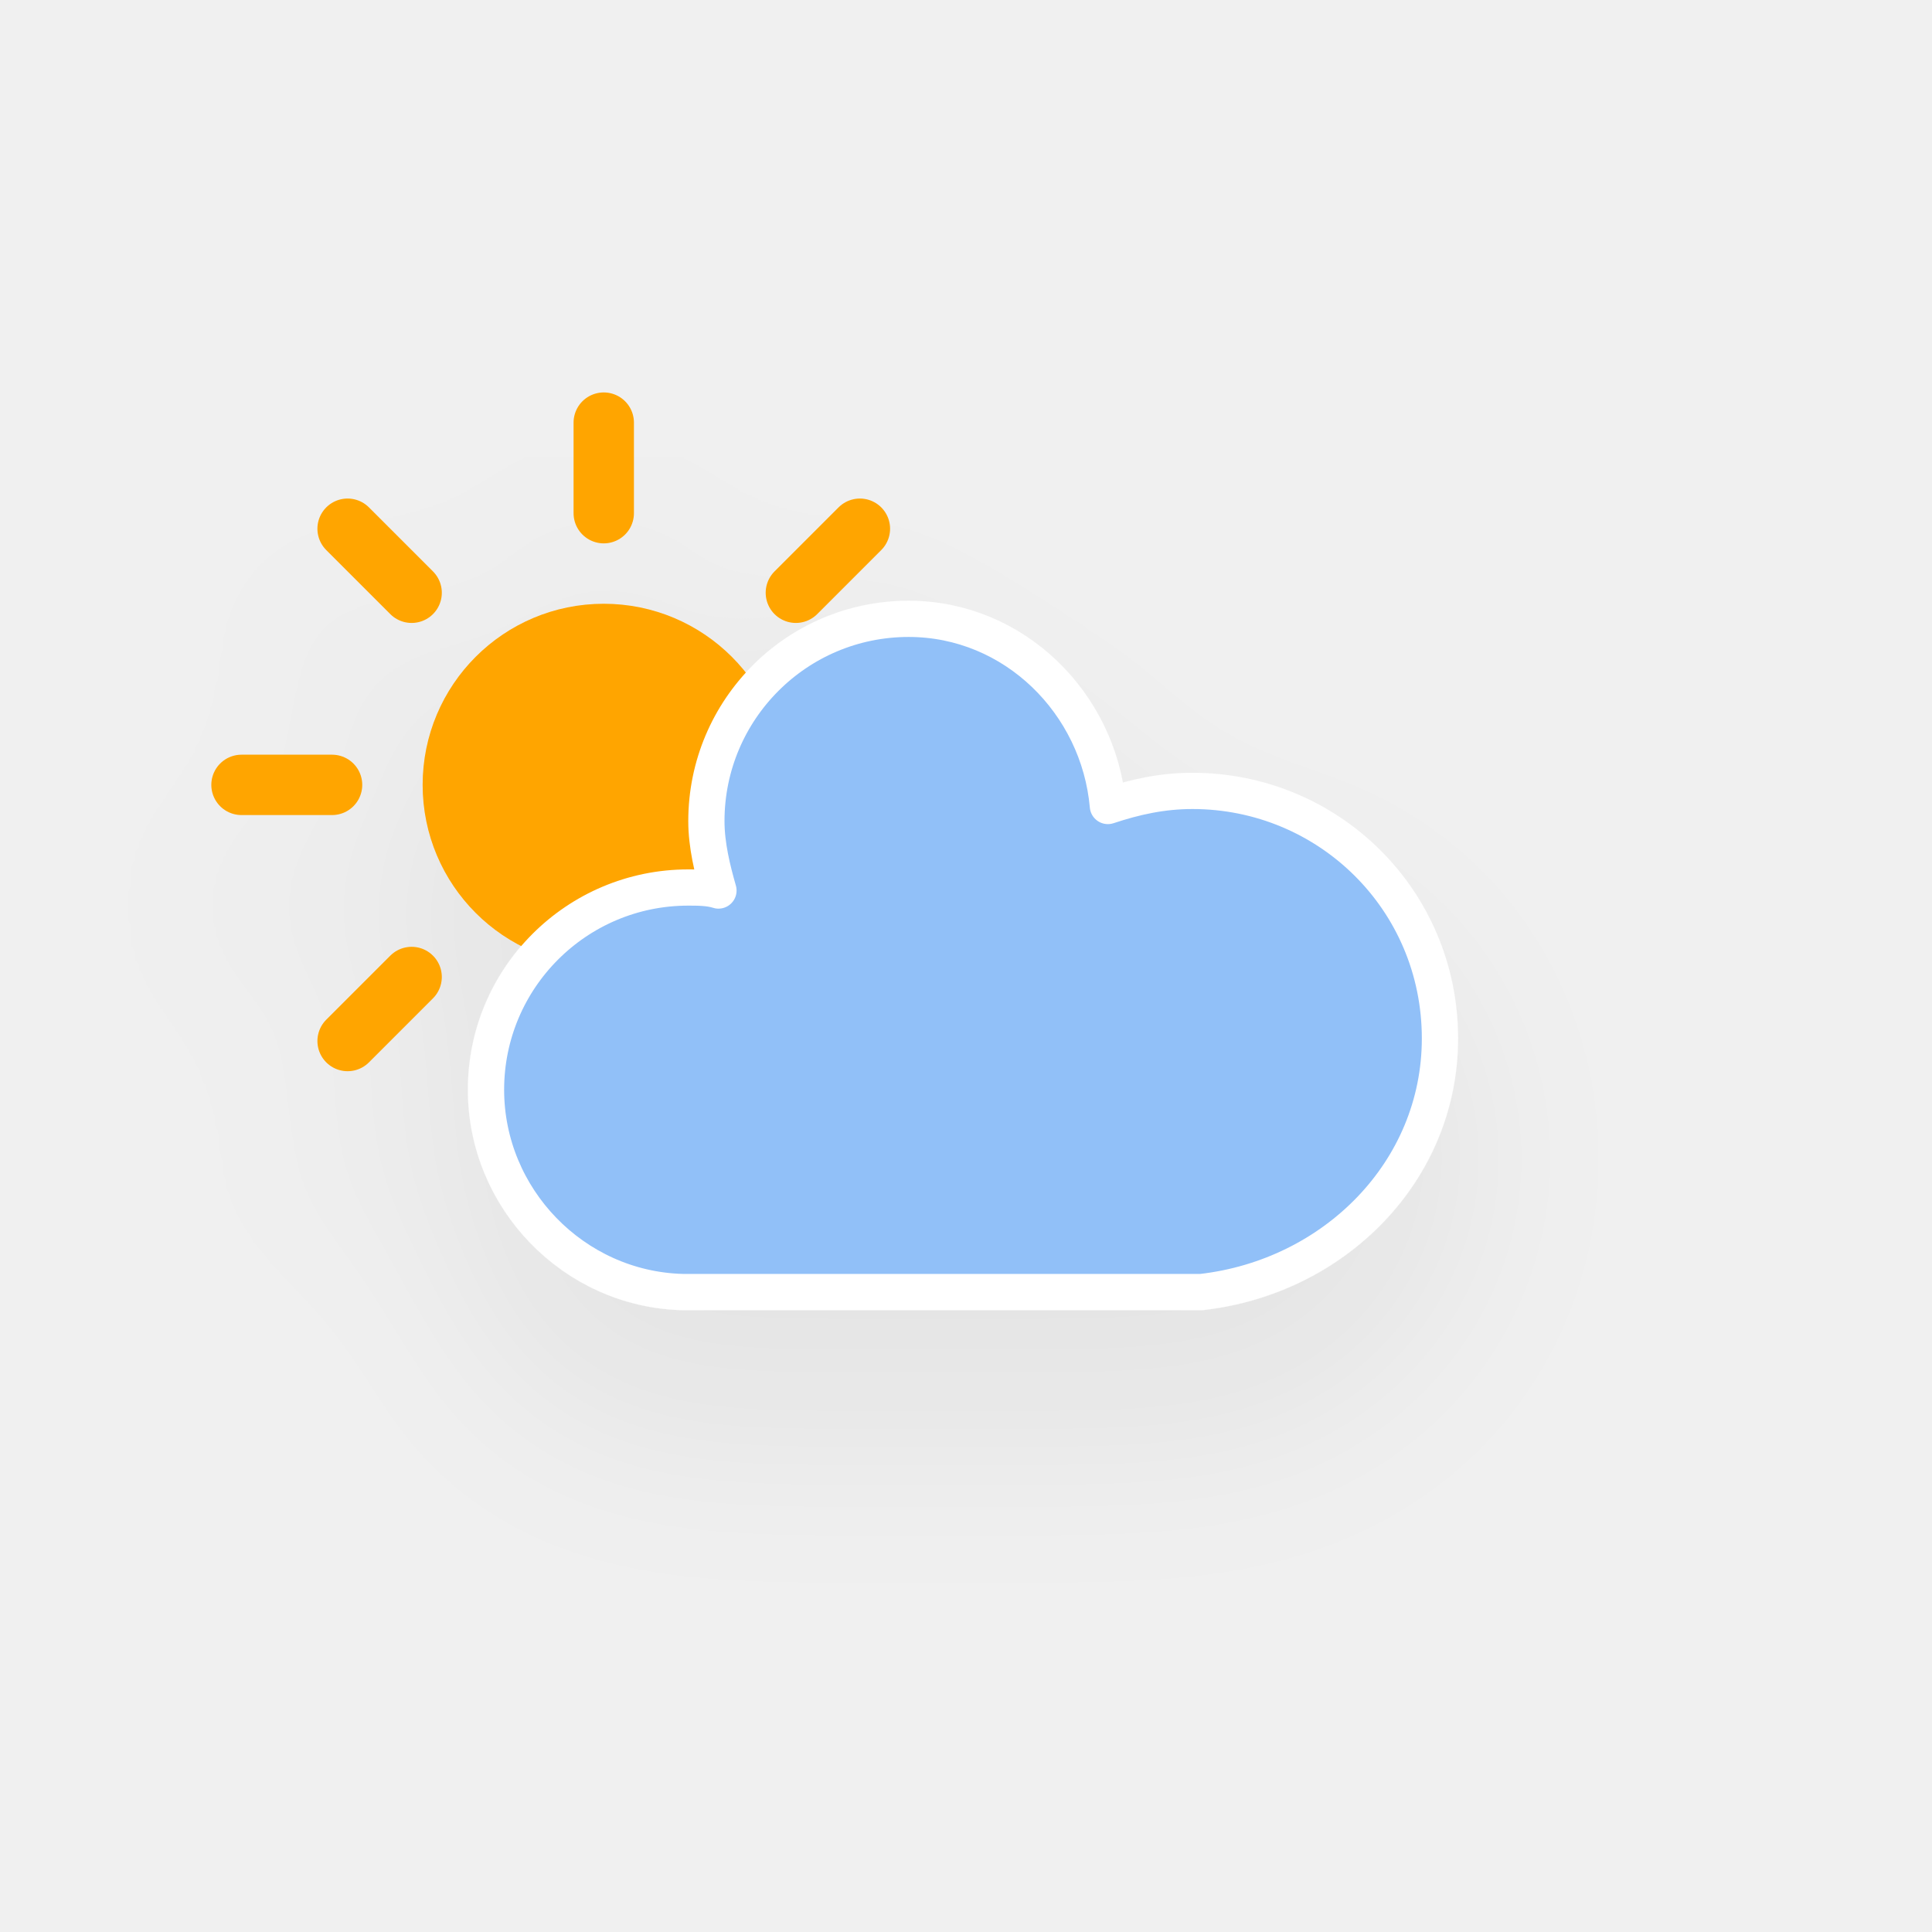
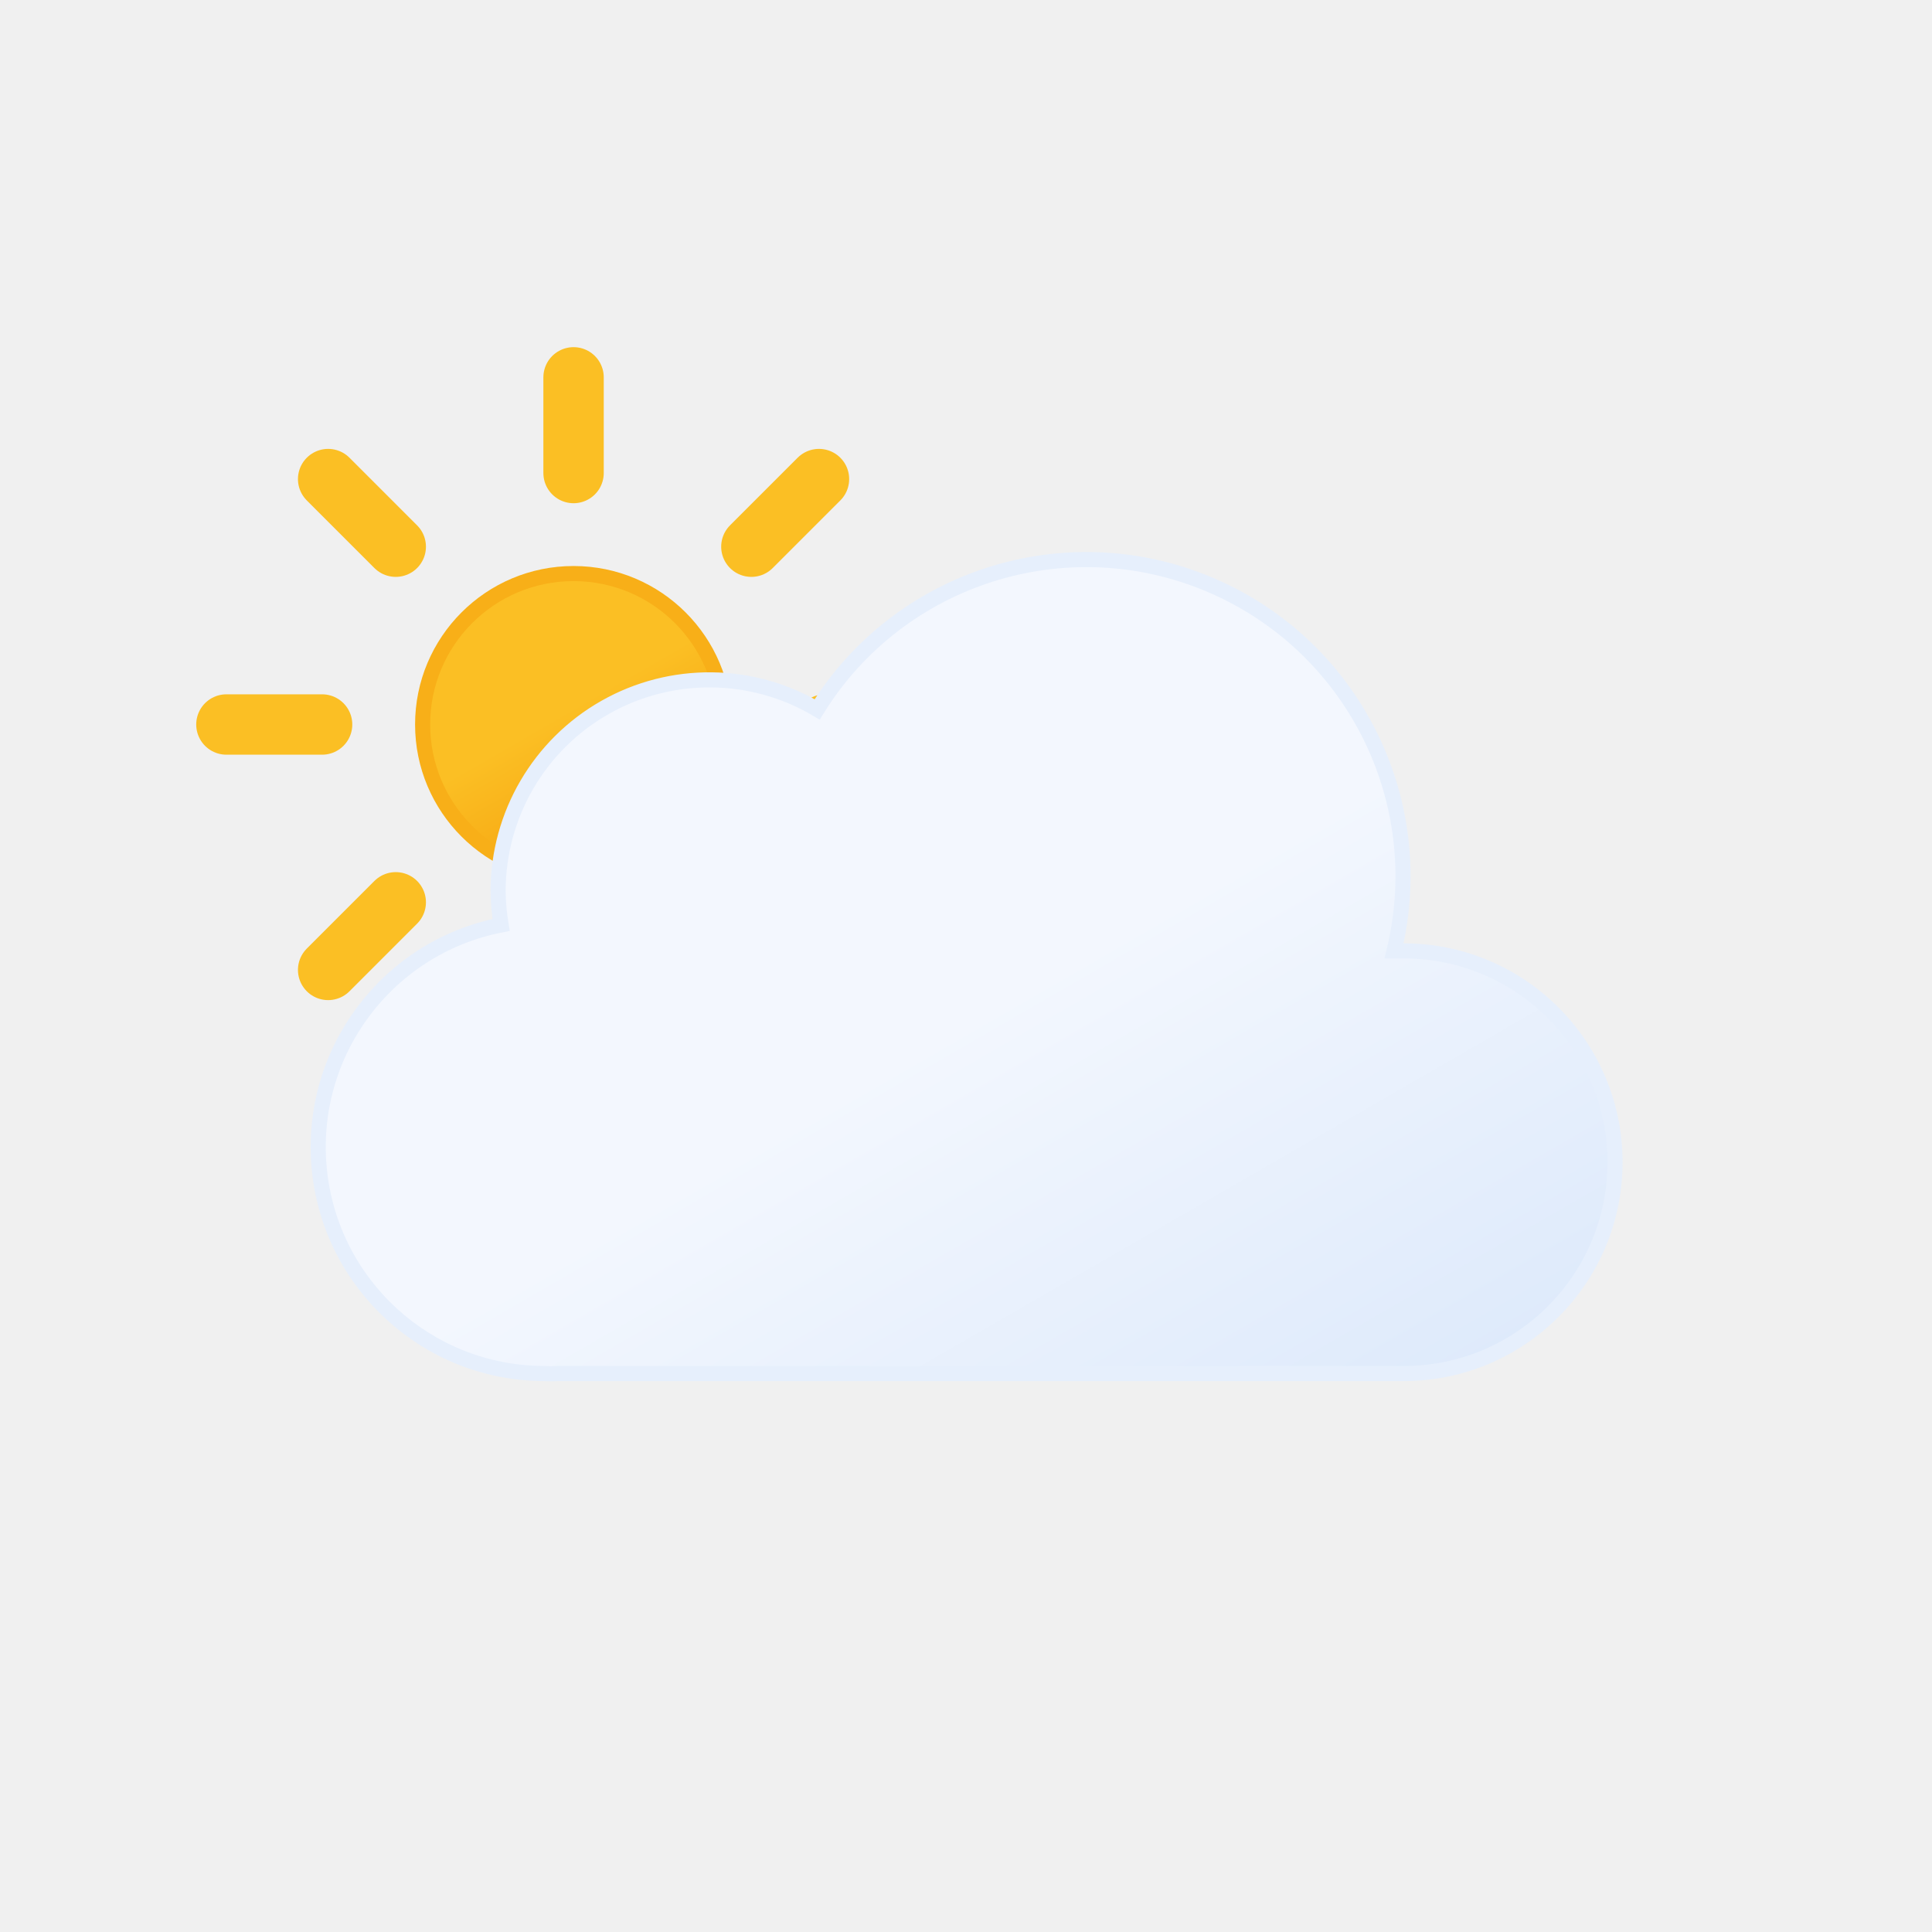
- <svg xmlns="http://www.w3.org/2000/svg" version="1.1" width="64" height="64" viewbox="0 0 64 64">
+ <svg xmlns="http://www.w3.org/2000/svg" viewBox="0 0 64 64">
  <defs>
-     <filter id="blur" width="200%" height="200%">
-       <feGaussianBlur in="SourceAlpha" stdDeviation="3" />
-       <feOffset dx="0" dy="4" result="offsetblur" />
-       <feComponentTransfer>
-         <feFuncA type="linear" slope="0.05" />
-       </feComponentTransfer>
-       <feMerge>
-         <feMergeNode />
-         <feMergeNode in="SourceGraphic" />
-       </feMerge>
-     </filter>
-     <style type="text/css">
- /*
- ** CLOUDS
- */
- @keyframes am-weather-cloud-2 {
-   0% {
-     -webkit-transform: translate(0px,0px);
-        -moz-transform: translate(0px,0px);
-         -ms-transform: translate(0px,0px);
-             transform: translate(0px,0px);
-   }
- 
-   50% {
-     -webkit-transform: translate(2px,0px);
-        -moz-transform: translate(2px,0px);
-         -ms-transform: translate(2px,0px);
-             transform: translate(2px,0px);
-   }
- 
-   100% {
-     -webkit-transform: translate(0px,0px);
-        -moz-transform: translate(0px,0px);
-         -ms-transform: translate(0px,0px);
-             transform: translate(0px,0px);
-   }
- }
- 
- .am-weather-cloud-2 {
-   -webkit-animation-name: am-weather-cloud-2;
-      -moz-animation-name: am-weather-cloud-2;
-           animation-name: am-weather-cloud-2;
-   -webkit-animation-duration: 3s;
-      -moz-animation-duration: 3s;
-           animation-duration: 3s;
-   -webkit-animation-timing-function: linear;
-      -moz-animation-timing-function: linear;
-           animation-timing-function: linear;
-   -webkit-animation-iteration-count: infinite;
-      -moz-animation-iteration-count: infinite;
-           animation-iteration-count: infinite;
- }
- 
- /*
- ** SUN
- */
- @keyframes am-weather-sun {
-   0% {
-     -webkit-transform: rotate(0deg);
-        -moz-transform: rotate(0deg);
-         -ms-transform: rotate(0deg);
-             transform: rotate(0deg);
-   }
- 
-   100% {
-     -webkit-transform: rotate(360deg);
-        -moz-transform: rotate(360deg);
-         -ms-transform: rotate(360deg);
-             transform: rotate(360deg);
-   }
- }
- 
- .am-weather-sun {
-   -webkit-animation-name: am-weather-sun;
-      -moz-animation-name: am-weather-sun;
-       -ms-animation-name: am-weather-sun;
-           animation-name: am-weather-sun;
-   -webkit-animation-duration: 9s;
-      -moz-animation-duration: 9s;
-       -ms-animation-duration: 9s;
-           animation-duration: 9s;
-   -webkit-animation-timing-function: linear;
-      -moz-animation-timing-function: linear;
-       -ms-animation-timing-function: linear;
-           animation-timing-function: linear;
-   -webkit-animation-iteration-count: infinite;
-      -moz-animation-iteration-count: infinite;
-       -ms-animation-iteration-count: infinite;
-           animation-iteration-count: infinite;
- }
- 
- @keyframes am-weather-sun-shiny {
-   0% {
-     stroke-dasharray: 3px 10px;
-     stroke-dashoffset: 0px;
-   }
- 
-   50% {
-     stroke-dasharray: 0.1px 10px;
-     stroke-dashoffset: -1px;
-   }
- 
-   100% {
-     stroke-dasharray: 3px 10px;
-     stroke-dashoffset: 0px;
-   }
- }
- 
- .am-weather-sun-shiny line {
-   -webkit-animation-name: am-weather-sun-shiny;
-      -moz-animation-name: am-weather-sun-shiny;
-       -ms-animation-name: am-weather-sun-shiny;
-           animation-name: am-weather-sun-shiny;
-   -webkit-animation-duration: 2s;
-      -moz-animation-duration: 2s;
-       -ms-animation-duration: 2s;
-           animation-duration: 2s;
-   -webkit-animation-timing-function: linear;
-      -moz-animation-timing-function: linear;
-       -ms-animation-timing-function: linear;
-           animation-timing-function: linear;
-   -webkit-animation-iteration-count: infinite;
-      -moz-animation-iteration-count: infinite;
-       -ms-animation-iteration-count: infinite;
-           animation-iteration-count: infinite;
- }
-         </style>
+     <linearGradient id="a" x1="16.5" x2="21.5" y1="19.67" y2="28.33" gradientUnits="userSpaceOnUse">
+       <stop offset="0" stop-color="#fbbf24" />
+       <stop offset=".45" stop-color="#fbbf24" />
+       <stop offset="1" stop-color="#f59e0b" />
+     </linearGradient>
+     <linearGradient id="b" x1="22.56" x2="39.2" y1="21.96" y2="50.8" gradientUnits="userSpaceOnUse">
+       <stop offset="0" stop-color="#f3f7fe" />
+       <stop offset=".45" stop-color="#f3f7fe" />
+       <stop offset="1" stop-color="#deeafb" />
+     </linearGradient>
  </defs>
-   <g filter="url(#blur)" id="cloudy-day-2">
-     <g transform="translate(20,10)">
-       <g transform="translate(0,16)">
-         <g class="am-weather-sun">
-           <g>
-             <line fill="none" stroke="orange" stroke-linecap="round" stroke-width="2" transform="translate(0,9)" x1="0" x2="0" y1="0" y2="3" />
-           </g>
-           <g transform="rotate(45)">
-             <line fill="none" stroke="orange" stroke-linecap="round" stroke-width="2" transform="translate(0,9)" x1="0" x2="0" y1="0" y2="3" />
-           </g>
-           <g transform="rotate(90)">
-             <line fill="none" stroke="orange" stroke-linecap="round" stroke-width="2" transform="translate(0,9)" x1="0" x2="0" y1="0" y2="3" />
-           </g>
-           <g transform="rotate(135)">
-             <line fill="none" stroke="orange" stroke-linecap="round" stroke-width="2" transform="translate(0,9)" x1="0" x2="0" y1="0" y2="3" />
-           </g>
-           <g transform="rotate(180)">
-             <line fill="none" stroke="orange" stroke-linecap="round" stroke-width="2" transform="translate(0,9)" x1="0" x2="0" y1="0" y2="3" />
-           </g>
-           <g transform="rotate(225)">
-             <line fill="none" stroke="orange" stroke-linecap="round" stroke-width="2" transform="translate(0,9)" x1="0" x2="0" y1="0" y2="3" />
-           </g>
-           <g transform="rotate(270)">
-             <line fill="none" stroke="orange" stroke-linecap="round" stroke-width="2" transform="translate(0,9)" x1="0" x2="0" y1="0" y2="3" />
-           </g>
-           <g transform="rotate(315)">
-             <line fill="none" stroke="orange" stroke-linecap="round" stroke-width="2" transform="translate(0,9)" x1="0" x2="0" y1="0" y2="3" />
-           </g>
-         </g>
-         <circle cx="0" cy="0" fill="orange" r="5" stroke="orange" stroke-width="2" />
-       </g>
-       <g class="am-weather-cloud-2">
-         <path d="M47.7,35.4c0-4.6-3.7-8.2-8.2-8.2c-1,0-1.9,0.2-2.8,0.5c-0.3-3.4-3.1-6.2-6.6-6.2c-3.7,0-6.7,3-6.7,6.7c0,0.8,0.2,1.6,0.4,2.3    c-0.3-0.1-0.7-0.1-1-0.1c-3.7,0-6.7,3-6.7,6.7c0,3.6,2.9,6.6,6.5,6.7l17.2,0C44.2,43.3,47.7,39.8,47.7,35.4z" fill="#91C0F8" stroke="white" stroke-linejoin="round" stroke-width="1.2" transform="translate(-20,-11)" />
-       </g>
-     </g>
-   </g>
+   <circle cx="19" cy="24" r="5" fill="url(#a)" stroke="#f8af18" stroke-miterlimit="10" stroke-width=".5" />
+   <path fill="none" stroke="#fbbf24" stroke-linecap="round" stroke-miterlimit="10" stroke-width="2" d="M19 15.67V12.5m0 23v-3.17m5.89-14.22l2.24-2.24M10.87 32.13l2.24-2.24m0-11.78l-2.24-2.24m16.26 16.26l-2.24-2.24M7.5 24h3.17m19.83 0h-3.17">
+     <animateTransform attributeName="transform" dur="45s" repeatCount="indefinite" type="rotate" values="0 19 24; 360 19 24" />
+   </path>
+   <path fill="url(#b)" stroke="#e6effc" stroke-miterlimit="10" stroke-width=".5" d="M46.5 31.5h-.32a10.49 10.49 0 00-19.11-8 7 7 0 00-10.57 6 7.21 7.21 0 00.1 1.14A7.5 7.5 0 0018 45.5a4.19 4.19 0 00.5 0v0h28a7 7 0 000-14z" />
</svg>
